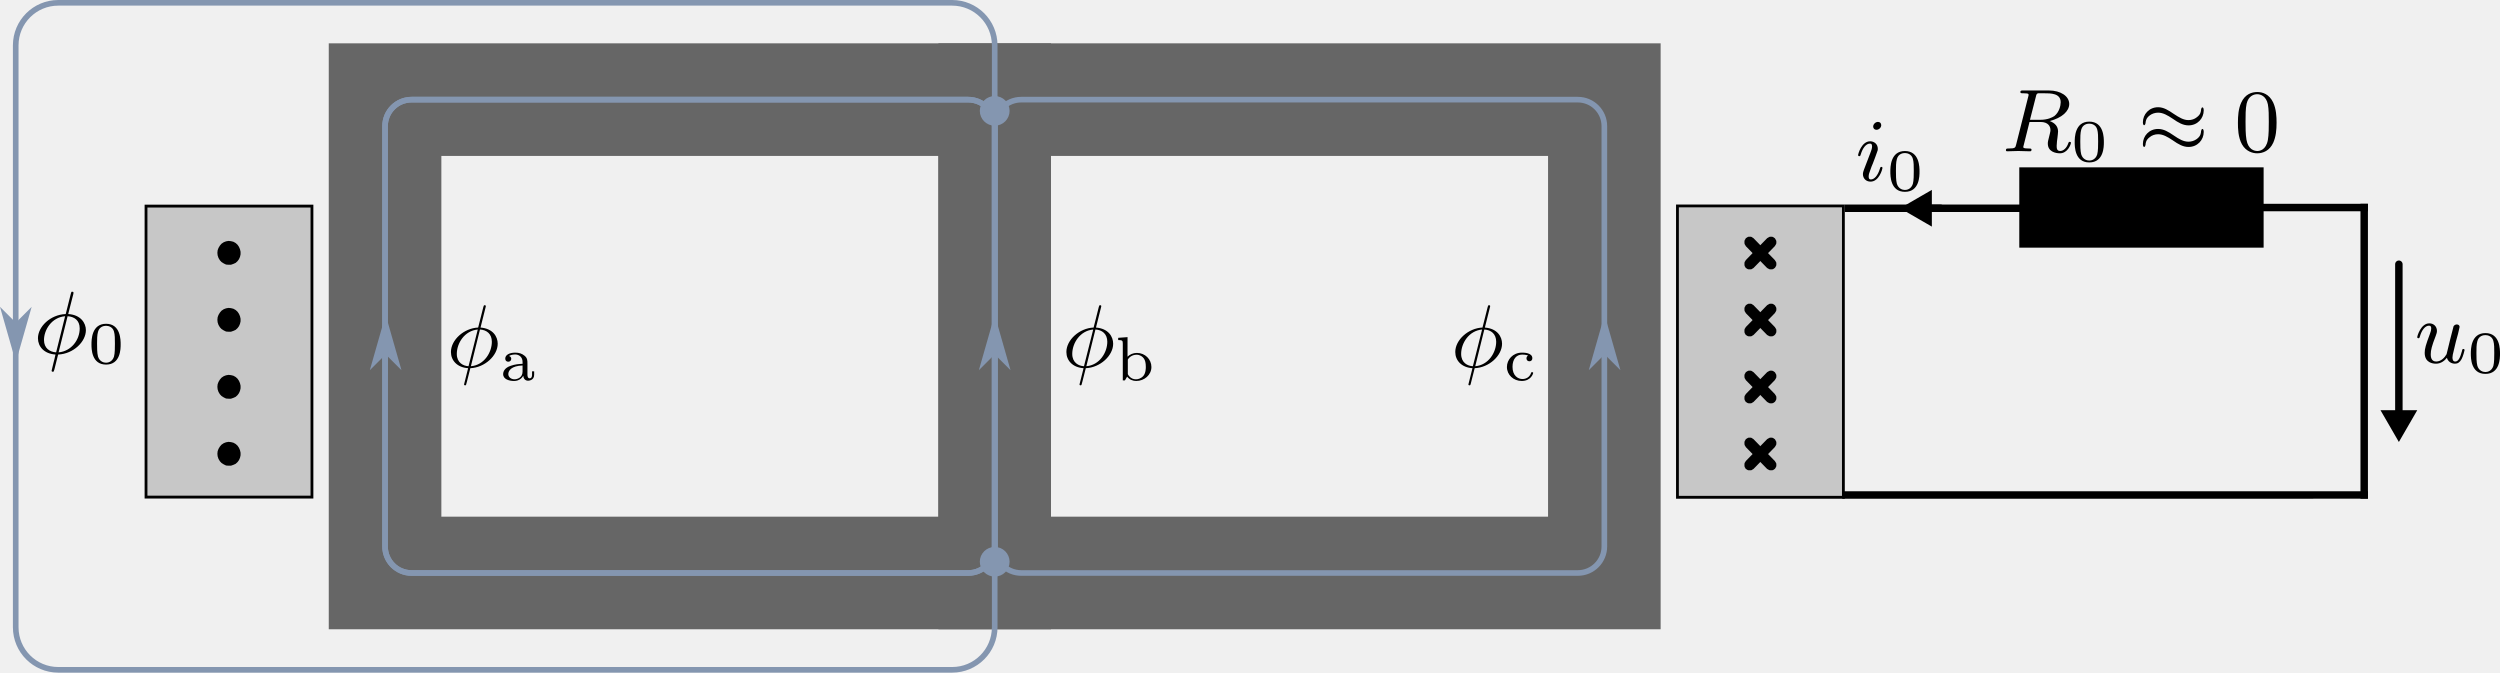
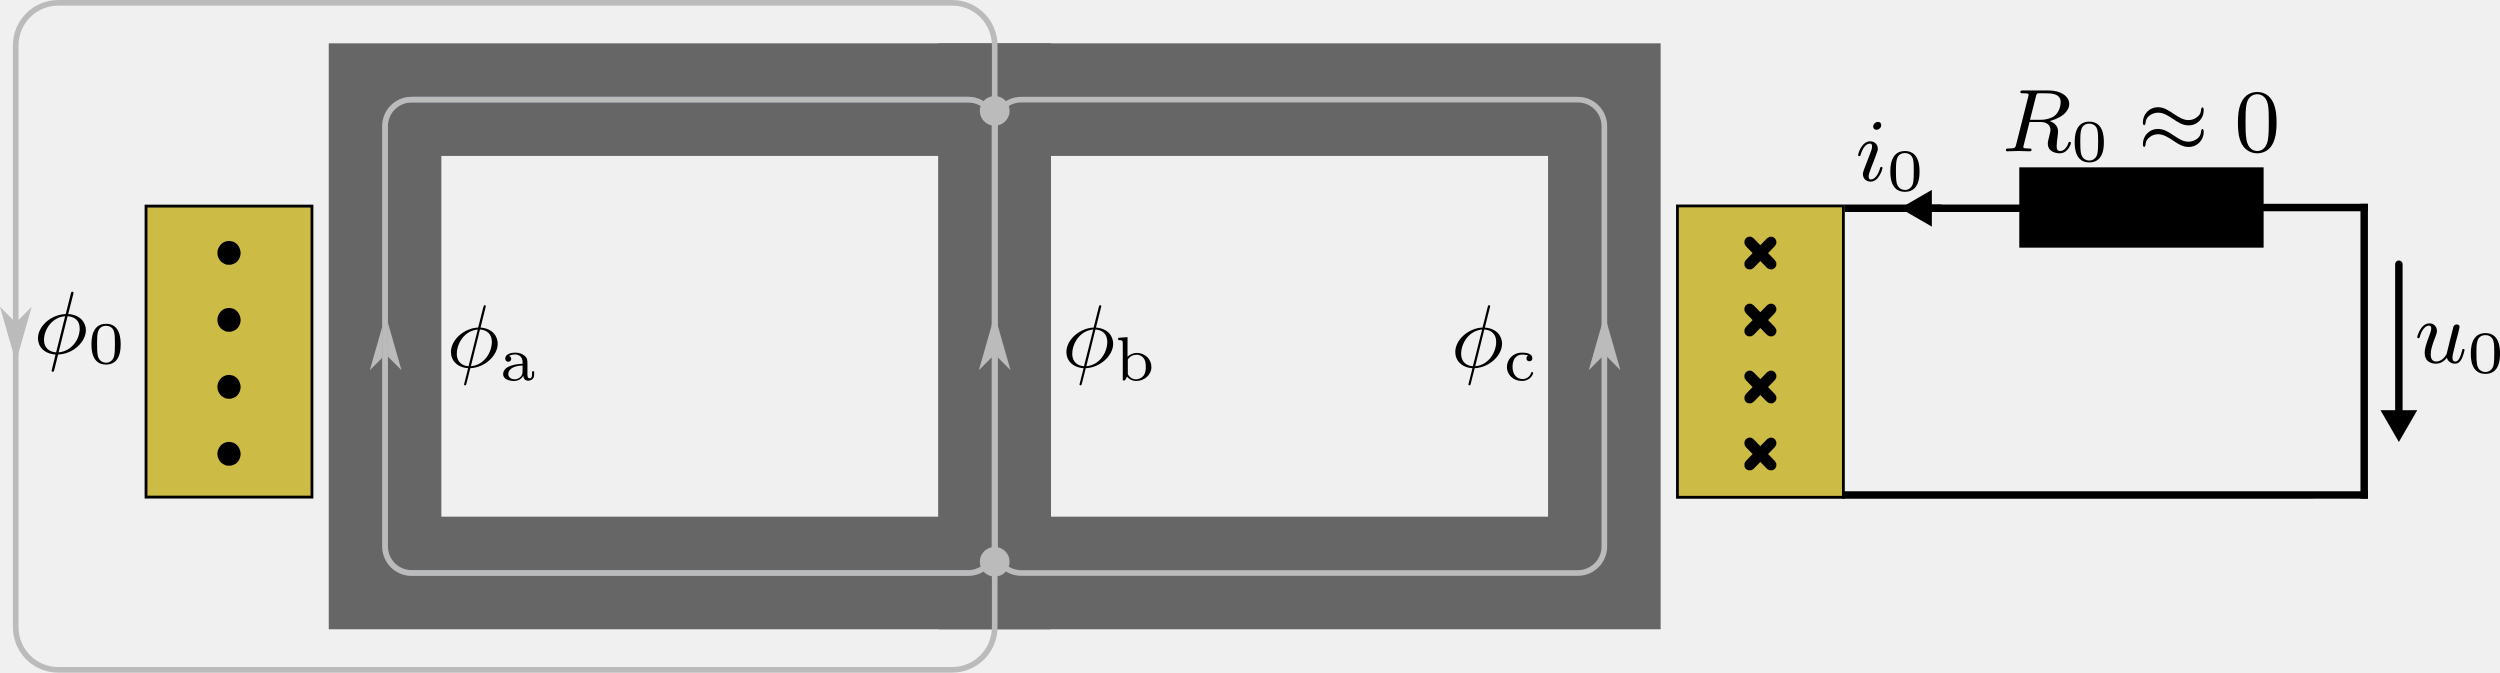
<svg xmlns="http://www.w3.org/2000/svg" width="88.814mm" height="23.896mm" viewBox="0 0 88.814 23.896" version="1.1" id="svg1">
  <defs id="defs1">
    <marker style="overflow:visible" id="DartArrow-2-6-8-2-5-7" refX="0" refY="0" orient="auto-start-reverse" markerWidth="1.5" markerHeight="1.5" viewBox="0 0 1 1" preserveAspectRatio="xMidYMid">
      <path style="fill:context-stroke;fill-rule:evenodd;stroke:none" d="M 0,0 5,-5 -12.5,0 5,5 Z" transform="scale(-0.5)" id="path6-2-5-5-7-6-7" />
    </marker>
    <marker style="overflow:visible" id="DartArrow-2-6-8-2-5-7-7" refX="0" refY="0" orient="auto-start-reverse" markerWidth="1.5" markerHeight="1.5" viewBox="0 0 1 1" preserveAspectRatio="xMidYMid">
      <path style="fill:context-stroke;fill-rule:evenodd;stroke:none" d="M 0,0 5,-5 -12.5,0 5,5 Z" transform="scale(-0.5)" id="path6-2-5-5-7-6-7-3" />
    </marker>
    <marker style="overflow:visible" id="DartArrow-2-6-8-2-5-7-7-6" refX="0" refY="0" orient="auto-start-reverse" markerWidth="1.5" markerHeight="1.5" viewBox="0 0 1 1" preserveAspectRatio="xMidYMid">
      <path style="fill:context-stroke;fill-rule:evenodd;stroke:none" d="M 0,0 5,-5 -12.5,0 5,5 Z" transform="scale(-0.5)" id="path6-2-5-5-7-6-7-3-4" />
    </marker>
    <marker style="overflow:visible" id="TriangleInM-7-4-7-4" refX="0" refY="0" orient="auto">
      <path transform="scale(-0.4)" style="fill:context-stroke;fill-rule:evenodd;stroke:context-stroke;stroke-width:1pt" d="M 5.77,0 -2.88,5 V -5 Z" id="path5871-1-0-6-2" />
    </marker>
    <marker style="overflow:visible" id="TriangleInM-7-9-3" refX="0" refY="0" orient="auto">
      <path transform="scale(-0.4)" style="fill:context-stroke;fill-rule:evenodd;stroke:context-stroke;stroke-width:1pt" d="M 5.77,0 -2.88,5 V -5 Z" id="path5871-1-4-5" />
    </marker>
    <marker style="overflow:visible" id="DartArrow-2-6-8-2-5-7-7-66" refX="0" refY="0" orient="auto-start-reverse" markerWidth="1.5" markerHeight="1.5" viewBox="0 0 1 1" preserveAspectRatio="xMidYMid">
      <path style="fill:context-stroke;fill-rule:evenodd;stroke:none" d="M 0,0 5,-5 -12.5,0 5,5 Z" transform="scale(-0.5)" id="path6-2-5-5-7-6-7-3-0" />
    </marker>
  </defs>
  <g id="layer1" transform="translate(-133.9066,-192.86)">
    <rect style="fill:none;fill-rule:evenodd;stroke:#666666;stroke-width:4;stroke-linecap:round;stroke-miterlimit:3.9;stroke-dasharray:none;stroke-opacity:1" id="rect1-9-40-7" width="16.816" height="21.658" x="-213.216" y="-190.902" transform="matrix(0,-1,-1,0,0,0)" />
    <g id="g3102" transform="translate(105.939,113.759)" style="fill:#ffffff;fill-opacity:1">
-       <rect style="fill:#c7c7c7;fill-opacity:1;fill-rule:evenodd;stroke:#000000;stroke-width:0.1;stroke-linecap:round;stroke-miterlimit:3.9;stroke-dasharray:none;stroke-opacity:1" id="rect2-2-4-9" width="5.895" height="10.338" x="33.155" y="-96.761" transform="scale(1,-1)" />
+       <rect style="fill:#ccbb44;fill-opacity:1;fill-rule:evenodd;stroke:#000000;stroke-width:0.1;stroke-linecap:round;stroke-miterlimit:3.9;stroke-dasharray:none;stroke-opacity:1" id="rect2-2-4-9" width="5.895" height="10.338" x="33.155" y="-96.761" transform="scale(1,-1)" />
      <g id="g104-3-2-1-0-8-2-6-0" transform="matrix(0.2015873,0,0,-0.203814,-34.38474,240.6687)" style="fill:#000000;fill-opacity:1;stroke-width:1.305">
        <path id="path104-1-2-0-2-3-6-0-0" d="m 260.87,613.62 0.03,0.3 0.1,0.3 0.17,0.28 0.19,0.2 0.27,0.17 0.27,0.13 0.29,0.02 h 0.29 l 0.29,-0.1 0.27,-0.12 0.22,-0.2 0.17,-0.23 0.12,-0.27 0.07,-0.3 v -0.3 l -0.07,-0.3 -0.12,-0.28 -0.17,-0.25 -0.22,-0.2 -0.27,-0.15 -0.29,-0.07 -0.29,-0.03 -0.29,0.05 -0.27,0.1 -0.27,0.18 -0.19,0.22 -0.17,0.28 -0.1,0.27 z" style="fill:#000000;fill-opacity:1;fill-rule:evenodd;stroke:#000000;stroke-width:0.314;stroke-linecap:butt;stroke-linejoin:round;stroke-miterlimit:10;stroke-dasharray:none;stroke-opacity:1" transform="matrix(1.333333,0,0,-1.333333,0,1566.811)" />
      </g>
      <g id="g104-3-2-1-0-8-7-2-9-0" transform="matrix(0.2015873,0,0,-0.203814,-34.38474,243.0483)" style="fill:#000000;fill-opacity:1;stroke-width:1.305">
        <path id="path104-1-2-0-2-3-9-6-8-5" d="m 260.87,613.62 0.03,0.3 0.1,0.3 0.17,0.28 0.19,0.2 0.27,0.17 0.27,0.13 0.29,0.02 h 0.29 l 0.29,-0.1 0.27,-0.12 0.22,-0.2 0.17,-0.23 0.12,-0.27 0.07,-0.3 v -0.3 l -0.07,-0.3 -0.12,-0.28 -0.17,-0.25 -0.22,-0.2 -0.27,-0.15 -0.29,-0.07 -0.29,-0.03 -0.29,0.05 -0.27,0.1 -0.27,0.18 -0.19,0.22 -0.17,0.28 -0.1,0.27 z" style="fill:#000000;fill-opacity:1;fill-rule:evenodd;stroke:#000000;stroke-width:0.314;stroke-linecap:butt;stroke-linejoin:round;stroke-miterlimit:10;stroke-dasharray:none;stroke-opacity:1" transform="matrix(1.333333,0,0,-1.333333,0,1566.811)" />
      </g>
      <g id="g104-3-2-1-0-8-7-4-60-1-8" transform="matrix(0.2015873,0,0,-0.203814,-34.38474,245.4278)" style="fill:#000000;fill-opacity:1;stroke-width:1.305">
        <path id="path104-1-2-0-2-3-9-8-8-3-4" d="m 260.87,613.62 0.03,0.3 0.1,0.3 0.17,0.28 0.19,0.2 0.27,0.17 0.27,0.13 0.29,0.02 h 0.29 l 0.29,-0.1 0.27,-0.12 0.22,-0.2 0.17,-0.23 0.12,-0.27 0.07,-0.3 v -0.3 l -0.07,-0.3 -0.12,-0.28 -0.17,-0.25 -0.22,-0.2 -0.27,-0.15 -0.29,-0.07 -0.29,-0.03 -0.29,0.05 -0.27,0.1 -0.27,0.18 -0.19,0.22 -0.17,0.28 -0.1,0.27 z" style="fill:#000000;fill-opacity:1;fill-rule:evenodd;stroke:#000000;stroke-width:0.314;stroke-linecap:butt;stroke-linejoin:round;stroke-miterlimit:10;stroke-dasharray:none;stroke-opacity:1" transform="matrix(1.333333,0,0,-1.333333,0,1566.811)" />
      </g>
      <g id="g104-3-2-1-0-8-7-4-6-85-4-6" transform="matrix(0.2015873,0,0,-0.203814,-34.38474,247.8074)" style="fill:#000000;fill-opacity:1;stroke-width:1.305">
        <path id="path104-1-2-0-2-3-9-8-3-6-4-35" d="m 260.87,613.62 0.03,0.3 0.1,0.3 0.17,0.28 0.19,0.2 0.27,0.17 0.27,0.13 0.29,0.02 h 0.29 l 0.29,-0.1 0.27,-0.12 0.22,-0.2 0.17,-0.23 0.12,-0.27 0.07,-0.3 v -0.3 l -0.07,-0.3 -0.12,-0.28 -0.17,-0.25 -0.22,-0.2 -0.27,-0.15 -0.29,-0.07 -0.29,-0.03 -0.29,0.05 -0.27,0.1 -0.27,0.18 -0.19,0.22 -0.17,0.28 -0.1,0.27 z" style="fill:#000000;fill-opacity:1;fill-rule:evenodd;stroke:#000000;stroke-width:0.314;stroke-linecap:butt;stroke-linejoin:round;stroke-miterlimit:10;stroke-dasharray:none;stroke-opacity:1" transform="matrix(1.333333,0,0,-1.333333,0,1566.811)" />
      </g>
      <rect style="fill:#000000;fill-opacity:1;fill-rule:evenodd;stroke:none;stroke-width:0.125;stroke-linecap:square;stroke-miterlimit:3.9;stroke-dasharray:0.6, 0.6" id="rect1" width="8.68" height="2.853" x="99.704" y="85.046" />
      <path style="fill:#ffcc99;fill-opacity:1;fill-rule:evenodd;stroke:#000000;stroke-width:0.265;stroke-linecap:square;stroke-miterlimit:3.9;stroke-dasharray:none;stroke-opacity:1" d="m 93.636,86.499 2.992,-1.8e-4 h 3.093 v 0" id="path2-2-4" />
      <path style="fill:#ffcc99;fill-opacity:1;fill-rule:evenodd;stroke:#000000;stroke-width:0.265;stroke-linecap:square;stroke-miterlimit:3.9;stroke-dasharray:none;stroke-opacity:1" d="m 107.288,86.473 2.296,-1.8e-4 h 2.374 v 0" id="path2-2-4-6" />
      <path style="fill:#ffcc99;fill-opacity:1;fill-rule:evenodd;stroke:#000000;stroke-width:0.265;stroke-linecap:square;stroke-miterlimit:3.9;stroke-dasharray:none;stroke-opacity:1" d="m 111.957,86.473 1.8e-4,5.021 v 5.191 0" id="path2-2-4-6-6" />
      <path style="fill:#ffcc99;fill-opacity:1;fill-rule:evenodd;stroke:#000000;stroke-width:0.265;stroke-linecap:square;stroke-miterlimit:3.9;stroke-dasharray:none;stroke-opacity:1" d="m 111.958,96.685 -9.052,1.8e-4 h -9.359 v 0" id="path2-2-4-6-6-3" />
      <path id="path5718-7-5-72-8-9-0" d="m 96.222,86.499 h 0.683" style="fill:none;stroke:#000000;stroke-width:0.265;stroke-linecap:round;stroke-linejoin:round;stroke-miterlimit:4;stroke-dasharray:none;stroke-opacity:1;marker-start:url(#TriangleInM-7-4-7-4)" />
      <path id="path5718-7-5-72-3-6" d="M 113.189,94.05 V 88.488" style="fill:none;stroke:#000000;stroke-width:0.265;stroke-linecap:round;stroke-linejoin:round;stroke-miterlimit:4;stroke-dasharray:none;stroke-opacity:1;marker-start:url(#TriangleInM-7-9-3)" />
      <g transform="translate(93.97808,83.43135)" id="g1">
        <g fill="#000000" fill-opacity="1" id="g3" transform="matrix(0.352778,0,0,0.352778,-0.796793,-0.701014)">
          <g id="use2" transform="translate(1.993,7.909)">
            <path d="m 2.594,-5.594 c 0,-0.203 -0.141,-0.328 -0.328,-0.328 -0.25,0 -0.484,0.234 -0.484,0.469 0,0.172 0.125,0.328 0.328,0.328 0.25,0 0.484,-0.219 0.484,-0.469 z m 0.125,4.312 c 0,-0.047 -0.016,-0.109 -0.109,-0.109 -0.094,0 -0.109,0.047 -0.141,0.156 C 2.25,-0.5 1.891,-0.125 1.547,-0.125 1.406,-0.125 1.328,-0.203 1.328,-0.422 1.328,-0.641 1.406,-0.828 1.469,-1 1.625,-1.438 1.625,-1.453 1.75,-1.734 1.891,-2.109 2.094,-2.625 2.172,-2.875 2.25,-3.047 2.25,-3.125 2.25,-3.203 2.25,-3.719 1.844,-3.969 1.484,-3.969 c -0.875,0 -1.219,1.281 -1.219,1.391 0,0.078 0.062,0.109 0.125,0.109 0.094,0 0.109,-0.062 0.141,-0.172 0.188,-0.641 0.531,-1.094 0.922,-1.094 0.094,0 0.219,0.016 0.219,0.281 0,0.219 -0.094,0.453 -0.172,0.656 L 0.859,-1.125 C 0.797,-0.953 0.75,-0.812 0.75,-0.656 c 0,0.422 0.312,0.75 0.766,0.75 0.875,0 1.203,-1.281 1.203,-1.375 z m 0,0" id="path4" />
          </g>
        </g>
        <g fill="#000000" fill-opacity="1" id="g4" transform="matrix(0.352778,0,0,0.352778,-0.796793,-0.701014)">
          <g id="use3" transform="translate(5.146,8.905)">
            <path d="m 3.297,-1.906 c 0,-0.438 0,-2.078 -1.469,-2.078 -1.469,0 -1.469,1.641 -1.469,2.078 0,0.422 0,2.031 1.469,2.031 1.469,0 1.469,-1.609 1.469,-2.031 z m -1.469,1.844 c -0.25,0 -0.656,-0.125 -0.812,-0.625 -0.094,-0.344 -0.094,-0.922 -0.094,-1.297 0,-0.406 0,-0.859 0.094,-1.188 0.141,-0.531 0.594,-0.609 0.812,-0.609 0.266,0 0.672,0.125 0.797,0.578 0.094,0.312 0.094,0.75 0.094,1.219 0,0.375 0,0.984 -0.094,1.312 C 2.453,-0.141 2.016,-0.062 1.828,-0.062 Z m 0,0" id="path5" />
          </g>
        </g>
      </g>
      <g transform="translate(113.8417,90.58819)" id="g8">
        <g fill="#000000" fill-opacity="1" id="g5" transform="matrix(0.352778,0,0,0.352778,-0.796793,-0.664722)">
          <g id="g2" transform="translate(1.993,5.853)">
            <path d="m 4.375,-2.922 c 0.047,-0.234 0.156,-0.641 0.156,-0.688 0,-0.109 -0.078,-0.25 -0.281,-0.25 -0.125,0 -0.266,0.078 -0.328,0.188 C 3.891,-3.594 3.281,-1.156 3.219,-0.859 3.031,-0.531 2.672,-0.125 2.172,-0.125 1.625,-0.125 1.625,-0.688 1.625,-0.859 c 0,-0.406 0.109,-0.844 0.5,-1.844 0.078,-0.219 0.125,-0.344 0.125,-0.5 0,-0.453 -0.328,-0.766 -0.766,-0.766 -0.859,0 -1.219,1.281 -1.219,1.391 0,0.078 0.062,0.109 0.125,0.109 0.094,0 0.109,-0.062 0.141,-0.172 0.188,-0.656 0.531,-1.094 0.922,-1.094 0.188,0 0.219,0.125 0.219,0.297 0,0.141 -0.047,0.312 -0.125,0.516 -0.422,1.125 -0.531,1.5 -0.531,1.922 0,1 0.812,1.094 1.141,1.094 0.5,0 0.875,-0.312 1.094,-0.594 0.172,0.594 0.766,0.594 0.812,0.594 0.266,0 0.484,-0.125 0.672,-0.469 0.156,-0.297 0.297,-0.875 0.297,-0.906 0,-0.047 -0.031,-0.109 -0.109,-0.109 -0.109,0 -0.125,0.047 -0.156,0.219 C 4.578,-0.469 4.391,-0.125 4.094,-0.125 3.875,-0.125 3.812,-0.312 3.812,-0.531 c 0,-0.172 0.047,-0.359 0.125,-0.672 L 4.156,-2.125 Z m 0,0" id="path2" />
          </g>
        </g>
        <g fill="#000000" fill-opacity="1" id="g7" transform="matrix(0.352778,0,0,0.352778,-0.796793,-0.664722)">
          <g id="g6" transform="translate(7.296,6.849)">
            <path d="m 3.297,-1.906 c 0,-0.438 0,-2.078 -1.469,-2.078 -1.469,0 -1.469,1.641 -1.469,2.078 0,0.422 0,2.031 1.469,2.031 1.469,0 1.469,-1.609 1.469,-2.031 z m -1.469,1.844 c -0.25,0 -0.656,-0.125 -0.812,-0.625 -0.094,-0.344 -0.094,-0.922 -0.094,-1.297 0,-0.406 0,-0.859 0.094,-1.188 0.141,-0.531 0.594,-0.609 0.812,-0.609 0.266,0 0.672,0.125 0.797,0.578 0.094,0.312 0.094,0.75 0.094,1.219 0,0.375 0,0.984 -0.094,1.312 C 2.453,-0.141 2.016,-0.062 1.828,-0.062 Z m 0,0" id="path6" />
          </g>
        </g>
      </g>
      <g transform="translate(29.31595,89.4637)" id="g13">
        <g fill="#000000" fill-opacity="1" id="g10" transform="matrix(0.352778,0,0,0.352778,-0.862939,-0.705644)">
          <g id="g9" transform="translate(1.993,8.219)">
            <path d="m 4.016,-5.984 c 0,-0.031 0.016,-0.094 0.016,-0.125 0,-0.094 -0.062,-0.109 -0.125,-0.109 -0.094,0 -0.094,0.016 -0.141,0.188 L 3.25,-3.969 c -1.562,0.062 -2.797,1.281 -2.797,2.438 0,0.828 0.609,1.562 1.766,1.641 -0.062,0.281 -0.125,0.562 -0.203,0.844 -0.125,0.484 -0.188,0.75 -0.188,0.781 0,0.047 0.016,0.109 0.125,0.109 0.094,0 0.094,-0.031 0.156,-0.234 l 0.375,-1.5 C 4.031,0.047 5.281,-1.188 5.281,-2.344 5.281,-3.062 4.766,-3.891 3.5,-3.969 Z m -1.734,5.875 C 1.625,-0.156 1.062,-0.531 1.062,-1.359 1.062,-2.344 1.797,-3.625 3.188,-3.75 Z M 3.438,-3.75 c 0.656,0.047 1.219,0.391 1.219,1.234 0,1.156 -0.859,2.297 -2.125,2.406 z m 0,0" id="path9" />
          </g>
        </g>
        <g fill="#000000" fill-opacity="1" id="g12" transform="matrix(0.352778,0,0,0.352778,-0.862939,-0.705644)">
          <g id="g11" transform="translate(7.477,9.215)">
            <path d="m 3.297,-1.906 c 0,-0.438 0,-2.078 -1.469,-2.078 -1.469,0 -1.469,1.641 -1.469,2.078 0,0.422 0,2.031 1.469,2.031 1.469,0 1.469,-1.609 1.469,-2.031 z m -1.469,1.844 c -0.25,0 -0.656,-0.125 -0.812,-0.625 -0.094,-0.344 -0.094,-0.922 -0.094,-1.297 0,-0.406 0,-0.859 0.094,-1.188 0.141,-0.531 0.594,-0.609 0.812,-0.609 0.266,0 0.672,0.125 0.797,0.578 0.094,0.312 0.094,0.75 0.094,1.219 0,0.375 0,0.984 -0.094,1.312 C 2.453,-0.141 2.016,-0.062 1.828,-0.062 Z m 0,0" id="path10" />
          </g>
        </g>
      </g>
      <g transform="translate(99.22943,82.31514)" id="g18">
        <g fill="#000000" fill-opacity="1" id="g14" transform="matrix(0.352778,0,0,0.352778,-0.846402,-0.703439)">
          <g id="use4" transform="translate(1.993,8.119)">
            <path d="M 3.422,-5.5 C 3.469,-5.719 3.5,-5.812 3.656,-5.844 c 0.078,0 0.375,0 0.562,0 0.719,0 1.703,0 1.703,0.906 0,0.328 -0.141,1 -0.641,1.391 -0.219,0.141 -0.672,0.375 -1.391,0.375 h -1.062 z M 4.812,-3.047 c 1.219,-0.312 1.969,-0.984 1.969,-1.719 0,-0.781 -0.859,-1.359 -2.047,-1.359 h -2.594 c -0.172,0 -0.281,0 -0.281,0.156 0,0.125 0.094,0.125 0.281,0.125 0.031,0 0.188,0 0.328,0.016 0.156,0.016 0.219,0.031 0.219,0.141 0,0.031 0,0.078 -0.031,0.172 L 1.438,-0.688 c -0.078,0.328 -0.094,0.406 -0.766,0.406 -0.172,0 -0.266,0 -0.266,0.172 C 0.406,-0.016 0.469,0 0.531,0 0.688,0 0.953,-0.016 1.109,-0.016 1.297,-0.031 1.312,-0.031 1.656,-0.031 c 0.297,0 0.312,0 0.578,0.016 C 2.406,-0.016 2.641,0 2.812,0 2.875,0 2.984,0 2.984,-0.156 c 0,-0.125 -0.094,-0.125 -0.281,-0.125 -0.031,0 -0.188,0 -0.328,-0.016 -0.203,-0.031 -0.219,-0.062 -0.219,-0.141 0,-0.031 0,-0.047 0.047,-0.203 l 0.578,-2.312 h 1.109 c 0.797,0 1,0.469 1,0.812 0,0.062 0,0.125 -0.047,0.312 C 4.625,-1 4.625,-0.922 4.625,-0.781 c 0,0.812 0.766,0.984 1.219,0.984 0.781,0 1.109,-0.906 1.109,-1.062 0,-0.062 -0.062,-0.094 -0.125,-0.094 -0.094,0 -0.094,0.031 -0.141,0.141 -0.156,0.469 -0.484,0.781 -0.812,0.781 -0.344,0 -0.359,-0.266 -0.359,-0.531 0,-0.219 0.062,-0.734 0.078,-0.797 C 5.609,-1.5 5.656,-1.859 5.656,-2 c 0,-0.516 -0.328,-0.859 -0.844,-1.047 z m 0,0" id="path8" />
          </g>
        </g>
        <g fill="#000000" fill-opacity="1" id="g15" transform="matrix(0.352778,0,0,0.352778,-0.846402,-0.703439)">
          <g id="use5" transform="translate(8.965,9.115)">
            <path d="m 3.297,-1.906 c 0,-0.438 0,-2.078 -1.469,-2.078 -1.469,0 -1.469,1.641 -1.469,2.078 0,0.422 0,2.031 1.469,2.031 1.469,0 1.469,-1.609 1.469,-2.031 z m -1.469,1.844 c -0.25,0 -0.656,-0.125 -0.812,-0.625 -0.094,-0.344 -0.094,-0.922 -0.094,-1.297 0,-0.406 0,-0.859 0.094,-1.188 0.141,-0.531 0.594,-0.609 0.812,-0.609 0.266,0 0.672,0.125 0.797,0.578 0.094,0.312 0.094,0.75 0.094,1.219 0,0.375 0,0.984 -0.094,1.312 C 2.453,-0.141 2.016,-0.062 1.828,-0.062 Z m 0,0" id="path14" />
          </g>
        </g>
        <g fill="#000000" fill-opacity="1" id="g16" transform="matrix(0.352778,0,0,0.352778,-0.846402,-0.703439)">
          <g id="use6" transform="translate(15.676,8.119)">
            <path d="m 6.641,-4.125 c 0,-0.234 -0.078,-0.297 -0.125,-0.297 -0.109,0 -0.125,0.172 -0.141,0.219 C 6.359,-4 6.344,-3.719 5.938,-3.422 5.734,-3.25 5.422,-3.141 5.109,-3.141 c -0.5,0 -0.938,-0.266 -1.484,-0.625 -0.547,-0.375 -1.016,-0.672 -1.578,-0.672 -0.906,0 -1.531,0.719 -1.531,1.516 0,0.234 0.078,0.297 0.125,0.297 0.094,0 0.125,-0.156 0.141,-0.203 0.016,-0.188 0.031,-0.5 0.438,-0.797 0.203,-0.156 0.516,-0.266 0.828,-0.266 0.5,0 0.953,0.266 1.469,0.609 0.578,0.406 1.047,0.672 1.594,0.672 0.906,0 1.531,-0.703 1.531,-1.516 z m 0,2.172 c 0,-0.203 -0.062,-0.297 -0.125,-0.297 -0.109,0 -0.125,0.188 -0.141,0.219 -0.016,0.203 -0.031,0.5 -0.438,0.797 -0.234,0.172 -0.531,0.266 -0.828,0.266 -0.5,0 -0.938,-0.25 -1.484,-0.625 C 3.078,-1.969 2.609,-2.25 2.047,-2.25 c -0.906,0 -1.531,0.703 -1.531,1.516 0,0.234 0.078,0.297 0.125,0.297 0.094,0 0.125,-0.156 0.141,-0.219 0.016,-0.188 0.031,-0.484 0.438,-0.781 0.203,-0.172 0.516,-0.281 0.828,-0.281 0.5,0 0.953,0.266 1.469,0.609 0.578,0.406 1.047,0.672 1.594,0.672 0.906,0 1.531,-0.703 1.531,-1.516 z m 0,0" id="path15" />
          </g>
        </g>
        <g fill="#000000" fill-opacity="1" id="g17" transform="matrix(0.352778,0,0,0.352778,-0.846402,-0.703439)">
          <g id="use7" transform="translate(25.403,8.119)">
            <path d="M 4.25,-2.875 C 4.25,-3.469 4.219,-4.25 3.906,-4.922 3.5,-5.766 2.828,-5.969 2.312,-5.969 c -0.547,0 -1.234,0.203 -1.625,1.078 -0.281,0.609 -0.328,1.344 -0.328,2.016 0,0.594 0.016,1.453 0.406,2.172 0.422,0.75 1.125,0.906 1.531,0.906 0.578,0 1.25,-0.25 1.625,-1.078 C 4.188,-1.484 4.25,-2.156 4.25,-2.875 Z m -1.938,2.844 c -0.281,0 -0.922,-0.125 -1.094,-1.141 C 1.125,-1.688 1.125,-2.469 1.125,-2.984 c 0,-0.609 0,-1.312 0.109,-1.812 0.188,-0.797 0.75,-0.953 1.062,-0.953 0.344,0 0.906,0.188 1.078,1.016 0.094,0.484 0.094,1.188 0.094,1.75 0,0.562 0,1.312 -0.094,1.844 -0.188,1.031 -0.844,1.109 -1.062,1.109 z m 0,0" id="path11" />
          </g>
        </g>
      </g>
    </g>
-     <rect style="fill:#c7c7c7;fill-opacity:1;fill-rule:evenodd;stroke:#000000;stroke-width:0.1;stroke-linecap:round;stroke-miterlimit:3.9;stroke-dasharray:none;stroke-opacity:1" id="rect2-6-9-8-3-9-5" width="5.895" height="10.351" x="193.499" y="-210.527" transform="scale(1,-1)" />
+     <rect style="fill:#ccbb44;fill-opacity:1;fill-rule:evenodd;stroke:#000000;stroke-width:0.1;stroke-linecap:round;stroke-miterlimit:3.9;stroke-dasharray:none;stroke-opacity:1" id="rect2-6-9-8-3-9-5" width="5.895" height="10.351" x="193.499" y="-210.527" transform="scale(1,-1)" />
    <g id="g281-1-3-2-3-0-0-5-7" transform="matrix(0.2015873,0,0,-0.203814,129.1506,351.3435)" style="stroke-width:1.305">
      <path id="path281-4-7-8-09-3-5-7-7" d="m 252.17,623.98 v 0 l 0.05,-0.1 0.05,-0.07 0.05,-0.11 v -0.1 -0.05 -0.1 l -0.05,-0.1 -0.05,-0.08 -0.05,-0.1 -0.1,-0.05 -0.05,-0.05 -0.12,-0.05 h -0.1 -0.05 -0.1 l -0.1,0.05 -0.08,0.05 -0.1,0.05 -2.82,2.86 -0.03,0.1 -0.07,0.06 -0.03,0.1 v 0.1 0.07 0.1 l 0.03,0.11 0.07,0.07 0.03,0.1 0.1,0.03 0.07,0.07 0.1,0.03 h 0.1 0.08 0.1 l 0.1,-0.03 0.05,-0.07 0.1,-0.03 z" style="fill:#000000;fill-opacity:1;fill-rule:evenodd;stroke:#000000;stroke-width:0.314;stroke-linecap:butt;stroke-linejoin:round;stroke-miterlimit:8;stroke-dasharray:none;stroke-opacity:1" transform="matrix(1.333333,0,0,-1.333333,0,1566.811)" />
    </g>
    <g id="g282-4-5-9-9-9-6-6-9" transform="matrix(0.2015873,0,0,-0.203814,129.1506,351.3435)" style="stroke-width:1.305">
      <path id="path282-9-4-6-01-5-5-2-9" d="m 251.37,626.84 v 0 l 0.1,0.03 0.08,0.07 0.1,0.03 h 0.1 0.05 0.1 l 0.12,-0.03 0.05,-0.07 0.1,-0.03 0.05,-0.1 0.05,-0.07 0.05,-0.11 v -0.1 -0.07 -0.1 l -0.05,-0.1 -0.05,-0.06 -0.05,-0.1 -2.82,-2.86 -0.1,-0.05 -0.05,-0.05 -0.1,-0.05 h -0.1 -0.08 -0.1 l -0.1,0.05 -0.07,0.05 -0.1,0.05 -0.03,0.1 -0.07,0.08 -0.03,0.1 v 0.1 0.05 0.1 l 0.03,0.11 0.07,0.07 0.03,0.1 z" style="fill:#000000;fill-opacity:1;fill-rule:evenodd;stroke:#000000;stroke-width:0.314;stroke-linecap:butt;stroke-linejoin:round;stroke-miterlimit:8;stroke-dasharray:none;stroke-opacity:1" transform="matrix(1.333333,0,0,-1.333333,0,1566.811)" />
    </g>
    <g id="g281-1-3-2-9-6-4-9-7-9" transform="matrix(0.2015873,0,0,-0.203814,129.1506,353.7231)" style="stroke-width:1.305">
      <path id="path281-4-7-8-0-8-4-2-8-2" d="m 252.17,623.98 v 0 l 0.05,-0.1 0.05,-0.07 0.05,-0.11 v -0.1 -0.05 -0.1 l -0.05,-0.1 -0.05,-0.08 -0.05,-0.1 -0.1,-0.05 -0.05,-0.05 -0.12,-0.05 h -0.1 -0.05 -0.1 l -0.1,0.05 -0.08,0.05 -0.1,0.05 -2.82,2.86 -0.03,0.1 -0.07,0.06 -0.03,0.1 v 0.1 0.07 0.1 l 0.03,0.11 0.07,0.07 0.03,0.1 0.1,0.03 0.07,0.07 0.1,0.03 h 0.1 0.08 0.1 l 0.1,-0.03 0.05,-0.07 0.1,-0.03 z" style="fill:#000000;fill-opacity:1;fill-rule:evenodd;stroke:#000000;stroke-width:0.314;stroke-linecap:butt;stroke-linejoin:round;stroke-miterlimit:8;stroke-dasharray:none;stroke-opacity:1" transform="matrix(1.333333,0,0,-1.333333,0,1566.811)" />
    </g>
    <g id="g282-4-5-9-8-0-7-6-5-5" transform="matrix(0.2015873,0,0,-0.203814,129.1506,353.7231)" style="stroke-width:1.305">
      <path id="path282-9-4-6-4-7-0-0-0-3" d="m 251.37,626.84 v 0 l 0.1,0.03 0.08,0.07 0.1,0.03 h 0.1 0.05 0.1 l 0.12,-0.03 0.05,-0.07 0.1,-0.03 0.05,-0.1 0.05,-0.07 0.05,-0.11 v -0.1 -0.07 -0.1 l -0.05,-0.1 -0.05,-0.06 -0.05,-0.1 -2.82,-2.86 -0.1,-0.05 -0.05,-0.05 -0.1,-0.05 h -0.1 -0.08 -0.1 l -0.1,0.05 -0.07,0.05 -0.1,0.05 -0.03,0.1 -0.07,0.08 -0.03,0.1 v 0.1 0.05 0.1 l 0.03,0.11 0.07,0.07 0.03,0.1 z" style="fill:#000000;fill-opacity:1;fill-rule:evenodd;stroke:#000000;stroke-width:0.314;stroke-linecap:butt;stroke-linejoin:round;stroke-miterlimit:8;stroke-dasharray:none;stroke-opacity:1" transform="matrix(1.333333,0,0,-1.333333,0,1566.811)" />
    </g>
    <g id="g281-1-3-2-9-8-0-1-9-8-3" transform="matrix(0.2015873,0,0,-0.203814,129.1506,356.1026)" style="stroke-width:1.305">
      <path id="path281-4-7-8-0-6-5-7-5-7-0" d="m 252.17,623.98 v 0 l 0.05,-0.1 0.05,-0.07 0.05,-0.11 v -0.1 -0.05 -0.1 l -0.05,-0.1 -0.05,-0.08 -0.05,-0.1 -0.1,-0.05 -0.05,-0.05 -0.12,-0.05 h -0.1 -0.05 -0.1 l -0.1,0.05 -0.08,0.05 -0.1,0.05 -2.82,2.86 -0.03,0.1 -0.07,0.06 -0.03,0.1 v 0.1 0.07 0.1 l 0.03,0.11 0.07,0.07 0.03,0.1 0.1,0.03 0.07,0.07 0.1,0.03 h 0.1 0.08 0.1 l 0.1,-0.03 0.05,-0.07 0.1,-0.03 z" style="fill:#000000;fill-opacity:1;fill-rule:evenodd;stroke:#000000;stroke-width:0.314;stroke-linecap:butt;stroke-linejoin:round;stroke-miterlimit:8;stroke-dasharray:none;stroke-opacity:1" transform="matrix(1.333333,0,0,-1.333333,0,1566.811)" />
    </g>
    <g id="g282-4-5-9-8-3-2-5-4-7-0" transform="matrix(0.2015873,0,0,-0.203814,129.1506,356.1026)" style="stroke-width:1.305">
      <path id="path282-9-4-6-4-9-7-4-8-8-0" d="m 251.37,626.84 v 0 l 0.1,0.03 0.08,0.07 0.1,0.03 h 0.1 0.05 0.1 l 0.12,-0.03 0.05,-0.07 0.1,-0.03 0.05,-0.1 0.05,-0.07 0.05,-0.11 v -0.1 -0.07 -0.1 l -0.05,-0.1 -0.05,-0.06 -0.05,-0.1 -2.82,-2.86 -0.1,-0.05 -0.05,-0.05 -0.1,-0.05 h -0.1 -0.08 -0.1 l -0.1,0.05 -0.07,0.05 -0.1,0.05 -0.03,0.1 -0.07,0.08 -0.03,0.1 v 0.1 0.05 0.1 l 0.03,0.11 0.07,0.07 0.03,0.1 z" style="fill:#000000;fill-opacity:1;fill-rule:evenodd;stroke:#000000;stroke-width:0.314;stroke-linecap:butt;stroke-linejoin:round;stroke-miterlimit:8;stroke-dasharray:none;stroke-opacity:1" transform="matrix(1.333333,0,0,-1.333333,0,1566.811)" />
    </g>
    <g id="g281-1-3-2-9-8-8-5-1-0-9-0" transform="matrix(0.2015873,0,0,-0.203814,129.1506,358.4823)" style="stroke-width:1.305">
      <path id="path281-4-7-8-0-6-8-6-8-3-4-2" d="m 252.17,623.98 v 0 l 0.05,-0.1 0.05,-0.07 0.05,-0.11 v -0.1 -0.05 -0.1 l -0.05,-0.1 -0.05,-0.08 -0.05,-0.1 -0.1,-0.05 -0.05,-0.05 -0.12,-0.05 h -0.1 -0.05 -0.1 l -0.1,0.05 -0.08,0.05 -0.1,0.05 -2.82,2.86 -0.03,0.1 -0.07,0.06 -0.03,0.1 v 0.1 0.07 0.1 l 0.03,0.11 0.07,0.07 0.03,0.1 0.1,0.03 0.07,0.07 0.1,0.03 h 0.1 0.08 0.1 l 0.1,-0.03 0.05,-0.07 0.1,-0.03 z" style="fill:#000000;fill-opacity:1;fill-rule:evenodd;stroke:#000000;stroke-width:0.314;stroke-linecap:butt;stroke-linejoin:round;stroke-miterlimit:8;stroke-dasharray:none;stroke-opacity:1" transform="matrix(1.333333,0,0,-1.333333,0,1566.811)" />
    </g>
    <g id="g282-4-5-9-8-3-6-3-5-8-2-0" transform="matrix(0.2015873,0,0,-0.203814,129.1506,358.4823)" style="stroke-width:1.305">
      <path id="path282-9-4-6-4-9-0-5-3-3-5-9" d="m 251.37,626.84 v 0 l 0.1,0.03 0.08,0.07 0.1,0.03 h 0.1 0.05 0.1 l 0.12,-0.03 0.05,-0.07 0.1,-0.03 0.05,-0.1 0.05,-0.07 0.05,-0.11 v -0.1 -0.07 -0.1 l -0.05,-0.1 -0.05,-0.06 -0.05,-0.1 -2.82,-2.86 -0.1,-0.05 -0.05,-0.05 -0.1,-0.05 h -0.1 -0.08 -0.1 l -0.1,0.05 -0.07,0.05 -0.1,0.05 -0.03,0.1 -0.07,0.08 -0.03,0.1 v 0.1 0.05 0.1 l 0.03,0.11 0.07,0.07 0.03,0.1 z" style="fill:#000000;fill-opacity:1;fill-rule:evenodd;stroke:#000000;stroke-width:0.314;stroke-linecap:butt;stroke-linejoin:round;stroke-miterlimit:8;stroke-dasharray:none;stroke-opacity:1" transform="matrix(1.333333,0,0,-1.333333,0,1566.811)" />
    </g>
    <rect style="fill:none;fill-rule:evenodd;stroke:#666666;stroke-width:4;stroke-linecap:round;stroke-miterlimit:3.9;stroke-dasharray:none;stroke-opacity:1" id="rect1-9-40" width="16.816" height="21.658" x="-213.216" y="-169.244" transform="matrix(0,-1,-1,0,0,0)" />
-     <path style="fill:none;fill-opacity:1;fill-rule:evenodd;stroke:#8496b0;stroke-width:0.15;stroke-linecap:round;stroke-miterlimit:3.9;stroke-dasharray:none;stroke-opacity:1;marker-end:url(#DartArrow-2-6-8-2-5-7)" d="m 147.607,206.136 v -0.687" id="path3-7-9-6-2-10-1" />
+     <path style="fill:none;fill-opacity:1;fill-rule:evenodd;stroke:#bbbbbb;stroke-width:0.15;stroke-linecap:round;stroke-miterlimit:3.9;stroke-dasharray:none;stroke-opacity:1;marker-end:url(#DartArrow-2-6-8-2-5-7)" d="m 147.607,206.136 v -0.687" id="path3-7-9-6-2-10-1" />
    <g transform="translate(149.9264,203.7028)" id="g75">
      <g fill="#000000" fill-opacity="1" id="g72" transform="matrix(0.3175,0,0,0.3175,-29.34,-23.8256)">
        <g id="g19" transform="translate(91.925,81.963)">
          <path d="m 4.359,-6.672 c 0,-0.031 0.031,-0.141 0.031,-0.141 0,-0.016 0,-0.109 -0.125,-0.109 -0.094,0 -0.109,0.031 -0.156,0.203 L 3.531,-4.422 c -1.578,0.062 -3.047,1.375 -3.047,2.734 0,0.953 0.703,1.734 1.922,1.812 C 2.328,0.422 2.25,0.75 2.172,1.062 c -0.125,0.469 -0.219,0.844 -0.219,0.875 0,0.094 0.078,0.109 0.125,0.109 C 2.125,2.047 2.141,2.031 2.172,2 2.188,1.984 2.25,1.75 2.281,1.609 L 2.656,0.125 c 1.609,-0.062 3.062,-1.406 3.062,-2.734 0,-0.797 -0.531,-1.703 -1.922,-1.812 z m -1.906,6.578 c -0.594,-0.031 -1.312,-0.391 -1.312,-1.375 0,-1.203 0.859,-2.594 2.344,-2.734 z m 1.281,-4.109 c 0.766,0.047 1.328,0.5 1.328,1.375 0,1.188 -0.859,2.609 -2.344,2.734 z m 0,0" id="path1" />
        </g>
      </g>
      <g fill="#000000" fill-opacity="1" id="g74" transform="matrix(0.3175,0,0,0.3175,-29.34,-23.8256)">
        <g id="g73" transform="translate(97.861,83.457)">
          <path d="m 3.109,-1.875 c 0,-0.359 0,-0.625 -0.328,-0.891 C 2.5,-3 2.172,-3.109 1.75,-3.109 c -0.656,0 -1.125,0.25 -1.125,0.672 0,0.234 0.156,0.344 0.344,0.344 0.188,0 0.328,-0.141 0.328,-0.328 0,-0.109 -0.062,-0.266 -0.25,-0.312 0.25,-0.172 0.656,-0.172 0.688,-0.172 0.391,0 0.828,0.25 0.828,0.844 v 0.203 C 2.172,-1.844 1.719,-1.812 1.203,-1.625 c -0.625,0.219 -0.812,0.609 -0.812,0.922 0,0.594 0.719,0.766 1.219,0.766 0.547,0 0.875,-0.312 1.031,-0.578 0.016,0.281 0.203,0.547 0.531,0.547 0.016,0 0.688,0 0.688,-0.656 V -1.016 H 3.625 v 0.375 c 0,0.078 0,0.406 -0.266,0.406 -0.25,0 -0.25,-0.328 -0.25,-0.406 z M 2.562,-0.984 c 0,0.672 -0.594,0.859 -0.906,0.859 -0.359,0 -0.688,-0.234 -0.688,-0.578 0,-0.391 0.328,-0.922 1.594,-0.969 z m 0,0" id="path72" />
        </g>
      </g>
    </g>
    <g transform="translate(174.7906,217.0695)" id="g26-4">
      <g fill="#000000" fill-opacity="1" id="g24-6" transform="matrix(0.3175,0,0,0.3175,-32.34,-37.19237)">
        <g id="use2-6" transform="translate(91.925,81.963)">
          <path d="m 4.359,-6.672 c 0,-0.031 0.031,-0.141 0.031,-0.141 0,-0.016 0,-0.109 -0.125,-0.109 -0.094,0 -0.109,0.031 -0.156,0.203 L 3.531,-4.422 c -1.578,0.062 -3.047,1.375 -3.047,2.734 0,0.953 0.703,1.734 1.922,1.812 C 2.328,0.422 2.25,0.75 2.172,1.062 c -0.125,0.469 -0.219,0.844 -0.219,0.875 0,0.094 0.078,0.109 0.125,0.109 C 2.125,2.047 2.141,2.031 2.172,2 2.188,1.984 2.25,1.75 2.281,1.609 L 2.656,0.125 c 1.609,-0.062 3.062,-1.406 3.062,-2.734 0,-0.797 -0.531,-1.703 -1.922,-1.812 z m -1.906,6.578 c -0.594,-0.031 -1.312,-0.391 -1.312,-1.375 0,-1.203 0.859,-2.594 2.344,-2.734 z m 1.281,-4.109 c 0.766,0.047 1.328,0.5 1.328,1.375 0,1.188 -0.859,2.609 -2.344,2.734 z m 0,0" id="path23-1" />
        </g>
      </g>
      <g fill="#000000" fill-opacity="1" id="g25-0" transform="matrix(0.3175,0,0,0.3175,-32.34,-37.19237)">
        <g id="use3-2" transform="translate(97.861,83.457)">
          <path d="M 1.391,-4.844 0.344,-4.766 v 0.25 c 0.469,0 0.516,0.062 0.516,0.406 V 0 H 1.094 l 0.25,-0.422 C 1.609,-0.078 2,0.062 2.359,0.062 3.281,0.062 4.062,-0.625 4.062,-1.5 c 0,-0.859 -0.703,-1.578 -1.625,-1.578 -0.422,0 -0.797,0.172 -1.047,0.422 z m 0.031,2.516 C 1.609,-2.656 1.984,-2.875 2.406,-2.875 c 0.391,0 0.672,0.219 0.812,0.422 0.141,0.203 0.219,0.484 0.219,0.938 0,0.156 0,0.688 -0.281,1.016 -0.281,0.312 -0.625,0.375 -0.828,0.375 -0.562,0 -0.844,-0.438 -0.906,-0.578 z m 0,0" id="path5-8" />
        </g>
      </g>
    </g>
    <g transform="translate(185.6062,203.7028)" id="g31-0">
      <g fill="#000000" fill-opacity="1" id="g28-8" transform="matrix(0.3175,0,0,0.3175,-29.34,-23.8256)">
        <g id="g27-0" transform="translate(91.925,81.963)">
          <path d="m 4.359,-6.672 c 0,-0.031 0.031,-0.141 0.031,-0.141 0,-0.016 0,-0.109 -0.125,-0.109 -0.094,0 -0.109,0.031 -0.156,0.203 L 3.531,-4.422 c -1.578,0.062 -3.047,1.375 -3.047,2.734 0,0.953 0.703,1.734 1.922,1.812 C 2.328,0.422 2.25,0.75 2.172,1.062 c -0.125,0.469 -0.219,0.844 -0.219,0.875 0,0.094 0.078,0.109 0.125,0.109 C 2.125,2.047 2.141,2.031 2.172,2 2.188,1.984 2.25,1.75 2.281,1.609 L 2.656,0.125 c 1.609,-0.062 3.062,-1.406 3.062,-2.734 0,-0.797 -0.531,-1.703 -1.922,-1.812 z m -1.906,6.578 c -0.594,-0.031 -1.312,-0.391 -1.312,-1.375 0,-1.203 0.859,-2.594 2.344,-2.734 z m 1.281,-4.109 c 0.766,0.047 1.328,0.5 1.328,1.375 0,1.188 -0.859,2.609 -2.344,2.734 z m 0,0" id="path26-5" />
        </g>
      </g>
      <g fill="#000000" fill-opacity="1" id="g30-5" transform="matrix(0.3175,0,0,0.3175,-29.34,-23.8256)">
        <g id="g29-8" transform="translate(97.861,83.457)">
          <path d="m 2.703,-2.781 c -0.125,0.062 -0.188,0.172 -0.188,0.312 0,0.188 0.125,0.328 0.328,0.328 0.188,0 0.328,-0.125 0.328,-0.344 0,-0.625 -0.969,-0.625 -1.156,-0.625 -1.047,0 -1.688,0.797 -1.688,1.609 0,0.875 0.734,1.562 1.656,1.562 1.031,0 1.281,-0.812 1.281,-0.906 0,-0.078 -0.094,-0.078 -0.125,-0.078 -0.094,0 -0.094,0.016 -0.125,0.125 C 2.859,-0.375 2.484,-0.156 2.062,-0.156 c -0.484,0 -1.109,-0.359 -1.109,-1.359 0,-0.875 0.438,-1.375 1.078,-1.375 0.094,0 0.422,0 0.672,0.109 z m 0,0" id="path28" />
        </g>
      </g>
    </g>
    <rect style="fill:none;fill-opacity:1;fill-rule:evenodd;stroke:#8496b0;stroke-width:0.2;stroke-linecap:round;stroke-miterlimit:3.9;stroke-dasharray:none;stroke-opacity:1" id="rect3-1-1-8-7" width="16.816" height="21.658" x="-213.216" y="-169.244" ry="0.942" transform="matrix(0,-1,-1,0,0,0)" />
-     <rect style="fill:none;fill-opacity:1;fill-rule:evenodd;stroke:#8496b0;stroke-width:0.2;stroke-linecap:round;stroke-miterlimit:3.9;stroke-dasharray:none;stroke-opacity:1" id="rect3-1-1-8-7-2" width="16.816" height="21.658" x="-213.216" y="-190.902" ry="0.942" transform="matrix(0,-1,-1,0,0,0)" />
-     <rect style="fill:none;fill-opacity:1;fill-rule:evenodd;stroke:#8496b0;stroke-width:0.2;stroke-linecap:round;stroke-miterlimit:3.9;stroke-dasharray:none;stroke-opacity:1" id="rect3-1-1-8-7-2-0" width="16.816" height="21.658" x="-213.216" y="-169.244" ry="0.942" transform="matrix(0,-1,-1,0,0,0)" />
-     <rect style="fill:none;fill-opacity:1;fill-rule:evenodd;stroke:#8496b0;stroke-width:0.2;stroke-linecap:round;stroke-miterlimit:3.9;stroke-dasharray:none;stroke-opacity:1" id="rect3-1-1-8-7-2-0-5" width="23.696" height="34.779" x="-216.656" y="-169.244" ry="1.512" transform="matrix(0,-1,-1,0,0,0)" />
-     <path style="fill:none;fill-opacity:1;fill-rule:evenodd;stroke:#8496b0;stroke-width:0.15;stroke-linecap:round;stroke-miterlimit:3.9;stroke-dasharray:none;stroke-opacity:1;marker-end:url(#DartArrow-2-6-8-2-5-7-7)" d="m 169.244,206.136 v -0.687" id="path3-7-9-6-2-10-1-2" />
-     <path style="fill:none;fill-opacity:1;fill-rule:evenodd;stroke:#8496b0;stroke-width:0.15;stroke-linecap:round;stroke-miterlimit:3.9;stroke-dasharray:none;stroke-opacity:1;marker-end:url(#DartArrow-2-6-8-2-5-7-7-66)" d="m 134.469,203.636 v 0.687" id="path3-7-9-6-2-10-1-2-3" />
-     <path style="fill:none;fill-opacity:1;fill-rule:evenodd;stroke:#8496b0;stroke-width:0.15;stroke-linecap:round;stroke-miterlimit:3.9;stroke-dasharray:none;stroke-opacity:1;marker-end:url(#DartArrow-2-6-8-2-5-7-7-6)" d="m 190.911,206.136 v -0.687" id="path3-7-9-6-2-10-1-2-8" />
-     <ellipse ry="0.399" rx="0.401" cy="-212.817" cx="169.244" id="path5953-3-4-4" style="fill:#8496b0;fill-opacity:1;stroke:#8496b0;stroke-width:0.256;stroke-linecap:round;stroke-linejoin:round;stroke-miterlimit:4;stroke-dasharray:none;stroke-dashoffset:0;stroke-opacity:1;paint-order:normal" transform="scale(1,-1)" />
-     <ellipse ry="0.399" rx="0.401" cy="-196.799" cx="169.244" id="path5953-3-4-4-5" style="fill:#8496b0;fill-opacity:1;stroke:#8496b0;stroke-width:0.256;stroke-linecap:round;stroke-linejoin:round;stroke-miterlimit:4;stroke-dasharray:none;stroke-dashoffset:0;stroke-opacity:1;paint-order:normal" transform="scale(1,-1)" />
+     <rect style="fill:none;fill-opacity:1;fill-rule:evenodd;stroke:#bbbbbb;stroke-width:0.2;stroke-linecap:round;stroke-miterlimit:3.9;stroke-dasharray:none;stroke-opacity:1" id="rect3-1-1-8-7-2" width="16.816" height="21.658" x="-213.216" y="-190.902" ry="0.942" transform="matrix(0,-1,-1,0,0,0)" />
+     <rect style="fill:none;fill-opacity:1;fill-rule:evenodd;stroke:#bbbbbb;stroke-width:0.2;stroke-linecap:round;stroke-miterlimit:3.9;stroke-dasharray:none;stroke-opacity:1" id="rect3-1-1-8-7-2-0" width="16.816" height="21.658" x="-213.216" y="-169.244" ry="0.942" transform="matrix(0,-1,-1,0,0,0)" />
+     <rect style="fill:none;fill-opacity:1;fill-rule:evenodd;stroke:#bbbbbb;stroke-width:0.2;stroke-linecap:round;stroke-miterlimit:3.9;stroke-dasharray:none;stroke-opacity:1" id="rect3-1-1-8-7-2-0-5" width="23.696" height="34.779" x="-216.656" y="-169.244" ry="1.512" transform="matrix(0,-1,-1,0,0,0)" />
+     <path style="fill:none;fill-opacity:1;fill-rule:evenodd;stroke:#bbbbbb;stroke-width:0.15;stroke-linecap:round;stroke-miterlimit:3.9;stroke-dasharray:none;stroke-opacity:1;marker-end:url(#DartArrow-2-6-8-2-5-7-7)" d="m 169.244,206.136 v -0.687" id="path3-7-9-6-2-10-1-2" />
+     <path style="fill:none;fill-opacity:1;fill-rule:evenodd;stroke:#bbbbbb;stroke-width:0.15;stroke-linecap:round;stroke-miterlimit:3.9;stroke-dasharray:none;stroke-opacity:1;marker-end:url(#DartArrow-2-6-8-2-5-7-7-66)" d="m 134.469,203.636 v 0.687" id="path3-7-9-6-2-10-1-2-3" />
+     <path style="fill:none;fill-opacity:1;fill-rule:evenodd;stroke:#bbbbbb;stroke-width:0.15;stroke-linecap:round;stroke-miterlimit:3.9;stroke-dasharray:none;stroke-opacity:1;marker-end:url(#DartArrow-2-6-8-2-5-7-7-6)" d="m 190.911,206.136 v -0.687" id="path3-7-9-6-2-10-1-2-8" />
+     <ellipse ry="0.399" rx="0.401" cy="-212.817" cx="169.244" id="path5953-3-4-4" style="fill:#bbbbbb;fill-opacity:1;stroke:#bbbbbb;stroke-width:0.256;stroke-linecap:round;stroke-linejoin:round;stroke-miterlimit:4;stroke-dasharray:none;stroke-dashoffset:0;stroke-opacity:1;paint-order:normal" transform="scale(1,-1)" />
+     <ellipse ry="0.399" rx="0.401" cy="-196.799" cx="169.244" id="path5953-3-4-4-5" style="fill:#bbbbbb;fill-opacity:1;stroke:#bbbbbb;stroke-width:0.256;stroke-linecap:round;stroke-linejoin:round;stroke-miterlimit:4;stroke-dasharray:none;stroke-dashoffset:0;stroke-opacity:1;paint-order:normal" transform="scale(1,-1)" />
  </g>
</svg>
